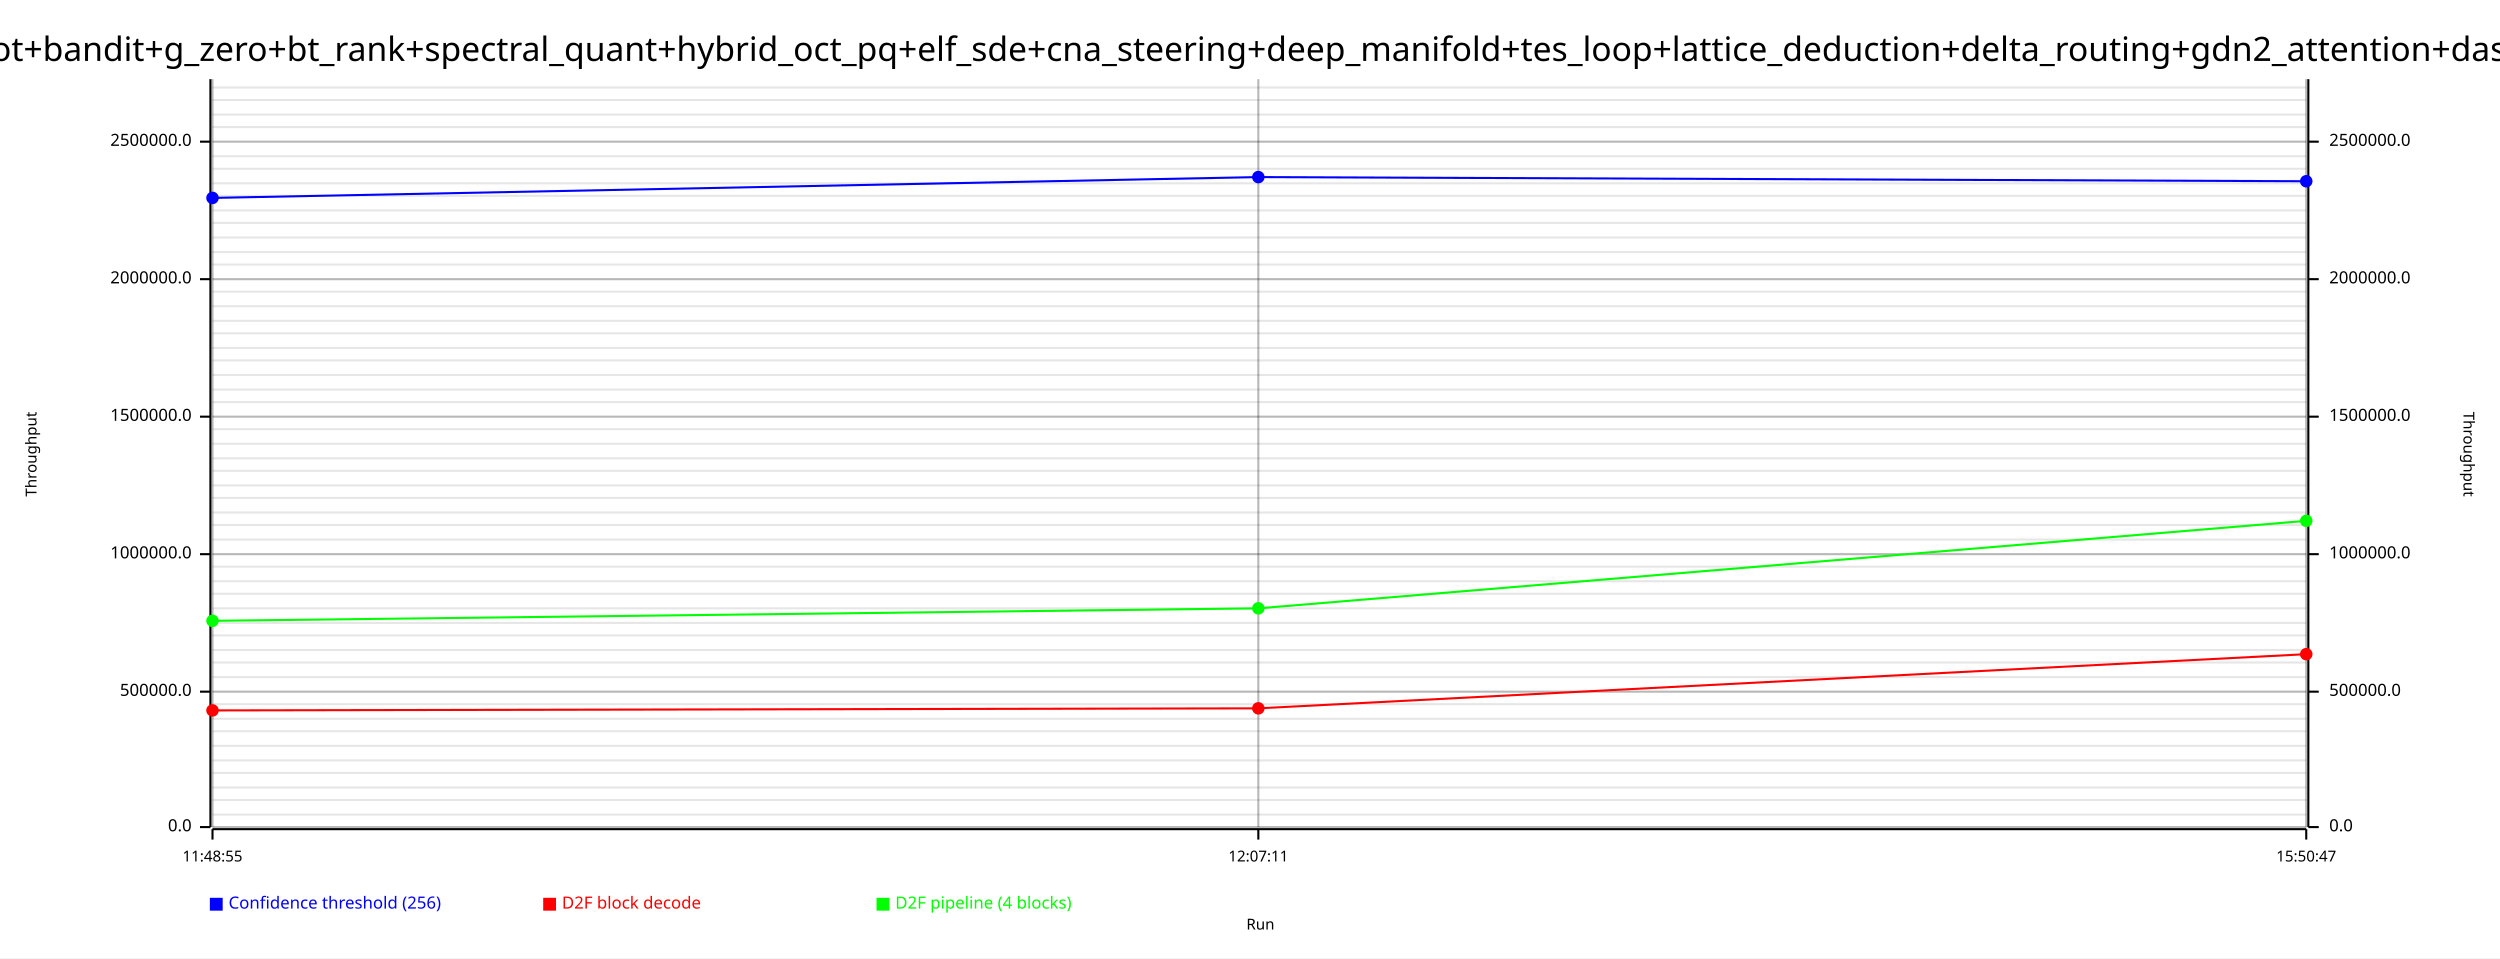
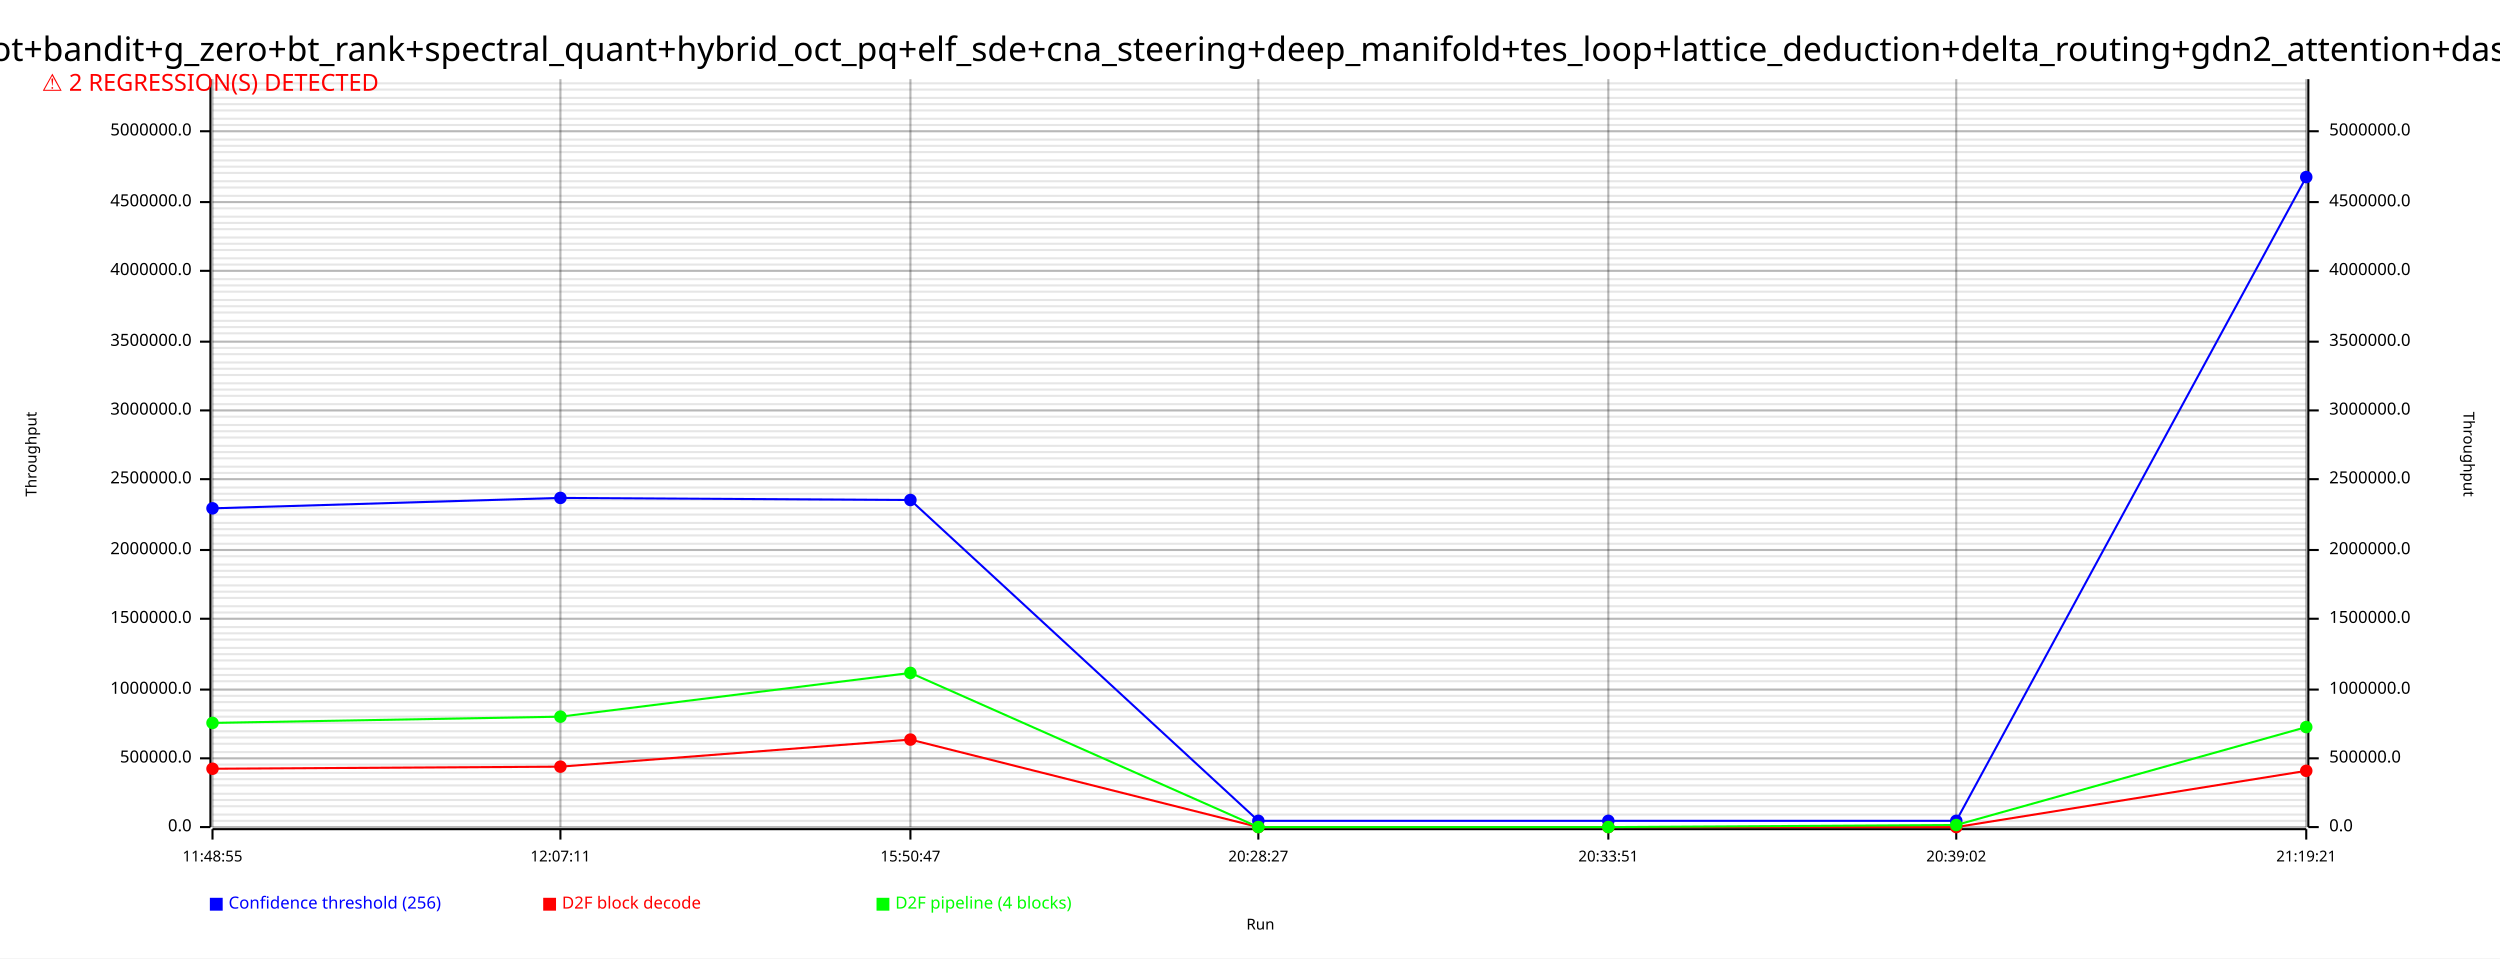
<svg xmlns="http://www.w3.org/2000/svg" width="1200" height="460" viewBox="0 0 1200 460">
  <rect x="0" y="0" width="1200" height="460" opacity="1" fill="#FFFFFF" stroke="none" />
  <text x="600" y="17" dy="0.76em" text-anchor="middle" font-family="sans-serif" font-size="16.129" opacity="1" fill="#000000">
Diff — Time Series [sparse_mlp+domain_latent+ppot+bandit+g_zero+bt_rank+spectral_quant+hybrid_oct_pq+elf_sde+cna_steering+deep_manifold+tes_loop+lattice_deduction+delta_routing+gdn2_attention+dash_attn+dreamer+lt2_looped+plasma_path+tf_loop]
</text>
  <line opacity="0.1" stroke="#000000" stroke-width="1" x1="102" y1="397" x2="102" y2="38" />
+   <line opacity="0.1" stroke="#000000" stroke-width="1" x1="269" y1="397" x2="269" y2="38" />
+   <line opacity="0.1" stroke="#000000" stroke-width="1" x1="437" y1="397" x2="437" y2="38" />
  <line opacity="0.1" stroke="#000000" stroke-width="1" x1="604" y1="397" x2="604" y2="38" />
+   <line opacity="0.1" stroke="#000000" stroke-width="1" x1="772" y1="397" x2="772" y2="38" />
+   <line opacity="0.1" stroke="#000000" stroke-width="1" x1="939" y1="397" x2="939" y2="38" />
  <line opacity="0.1" stroke="#000000" stroke-width="1" x1="1107" y1="397" x2="1107" y2="38" />
  <line opacity="0.1" stroke="#000000" stroke-width="1" x1="102" y1="397" x2="1107" y2="397" />
+   <line opacity="0.1" stroke="#000000" stroke-width="1" x1="102" y1="394" x2="1107" y2="394" />
  <line opacity="0.1" stroke="#000000" stroke-width="1" x1="102" y1="391" x2="1107" y2="391" />
+   <line opacity="0.1" stroke="#000000" stroke-width="1" x1="102" y1="387" x2="1107" y2="387" />
  <line opacity="0.1" stroke="#000000" stroke-width="1" x1="102" y1="384" x2="1107" y2="384" />
-   <line opacity="0.1" stroke="#000000" stroke-width="1" x1="102" y1="378" x2="1107" y2="378" />
+   <line opacity="0.1" stroke="#000000" stroke-width="1" x1="102" y1="381" x2="1107" y2="381" />
+   <line opacity="0.1" stroke="#000000" stroke-width="1" x1="102" y1="377" x2="1107" y2="377" />
+   <line opacity="0.1" stroke="#000000" stroke-width="1" x1="102" y1="374" x2="1107" y2="374" />
  <line opacity="0.1" stroke="#000000" stroke-width="1" x1="102" y1="371" x2="1107" y2="371" />
-   <line opacity="0.1" stroke="#000000" stroke-width="1" x1="102" y1="365" x2="1107" y2="365" />
-   <line opacity="0.1" stroke="#000000" stroke-width="1" x1="102" y1="358" x2="1107" y2="358" />
+   <line opacity="0.1" stroke="#000000" stroke-width="1" x1="102" y1="367" x2="1107" y2="367" />
+   <line opacity="0.1" stroke="#000000" stroke-width="1" x1="102" y1="364" x2="1107" y2="364" />
+   <line opacity="0.1" stroke="#000000" stroke-width="1" x1="102" y1="361" x2="1107" y2="361" />
+   <line opacity="0.1" stroke="#000000" stroke-width="1" x1="102" y1="357" x2="1107" y2="357" />
+   <line opacity="0.1" stroke="#000000" stroke-width="1" x1="102" y1="354" x2="1107" y2="354" />
  <line opacity="0.1" stroke="#000000" stroke-width="1" x1="102" y1="351" x2="1107" y2="351" />
-   <line opacity="0.1" stroke="#000000" stroke-width="1" x1="102" y1="345" x2="1107" y2="345" />
-   <line opacity="0.1" stroke="#000000" stroke-width="1" x1="102" y1="338" x2="1107" y2="338" />
-   <line opacity="0.1" stroke="#000000" stroke-width="1" x1="102" y1="332" x2="1107" y2="332" />
-   <line opacity="0.1" stroke="#000000" stroke-width="1" x1="102" y1="325" x2="1107" y2="325" />
-   <line opacity="0.1" stroke="#000000" stroke-width="1" x1="102" y1="318" x2="1107" y2="318" />
-   <line opacity="0.1" stroke="#000000" stroke-width="1" x1="102" y1="312" x2="1107" y2="312" />
-   <line opacity="0.1" stroke="#000000" stroke-width="1" x1="102" y1="305" x2="1107" y2="305" />
-   <line opacity="0.1" stroke="#000000" stroke-width="1" x1="102" y1="299" x2="1107" y2="299" />
-   <line opacity="0.1" stroke="#000000" stroke-width="1" x1="102" y1="292" x2="1107" y2="292" />
-   <line opacity="0.1" stroke="#000000" stroke-width="1" x1="102" y1="285" x2="1107" y2="285" />
-   <line opacity="0.1" stroke="#000000" stroke-width="1" x1="102" y1="279" x2="1107" y2="279" />
-   <line opacity="0.1" stroke="#000000" stroke-width="1" x1="102" y1="272" x2="1107" y2="272" />
-   <line opacity="0.1" stroke="#000000" stroke-width="1" x1="102" y1="266" x2="1107" y2="266" />
-   <line opacity="0.1" stroke="#000000" stroke-width="1" x1="102" y1="259" x2="1107" y2="259" />
-   <line opacity="0.1" stroke="#000000" stroke-width="1" x1="102" y1="252" x2="1107" y2="252" />
-   <line opacity="0.1" stroke="#000000" stroke-width="1" x1="102" y1="246" x2="1107" y2="246" />
-   <line opacity="0.1" stroke="#000000" stroke-width="1" x1="102" y1="239" x2="1107" y2="239" />
-   <line opacity="0.1" stroke="#000000" stroke-width="1" x1="102" y1="233" x2="1107" y2="233" />
-   <line opacity="0.1" stroke="#000000" stroke-width="1" x1="102" y1="226" x2="1107" y2="226" />
+   <line opacity="0.1" stroke="#000000" stroke-width="1" x1="102" y1="347" x2="1107" y2="347" />
+   <line opacity="0.1" stroke="#000000" stroke-width="1" x1="102" y1="344" x2="1107" y2="344" />
+   <line opacity="0.1" stroke="#000000" stroke-width="1" x1="102" y1="341" x2="1107" y2="341" />
+   <line opacity="0.1" stroke="#000000" stroke-width="1" x1="102" y1="337" x2="1107" y2="337" />
+   <line opacity="0.1" stroke="#000000" stroke-width="1" x1="102" y1="334" x2="1107" y2="334" />
+   <line opacity="0.1" stroke="#000000" stroke-width="1" x1="102" y1="331" x2="1107" y2="331" />
+   <line opacity="0.1" stroke="#000000" stroke-width="1" x1="102" y1="327" x2="1107" y2="327" />
+   <line opacity="0.1" stroke="#000000" stroke-width="1" x1="102" y1="324" x2="1107" y2="324" />
+   <line opacity="0.1" stroke="#000000" stroke-width="1" x1="102" y1="321" x2="1107" y2="321" />
+   <line opacity="0.1" stroke="#000000" stroke-width="1" x1="102" y1="317" x2="1107" y2="317" />
+   <line opacity="0.1" stroke="#000000" stroke-width="1" x1="102" y1="314" x2="1107" y2="314" />
+   <line opacity="0.1" stroke="#000000" stroke-width="1" x1="102" y1="311" x2="1107" y2="311" />
+   <line opacity="0.1" stroke="#000000" stroke-width="1" x1="102" y1="307" x2="1107" y2="307" />
+   <line opacity="0.1" stroke="#000000" stroke-width="1" x1="102" y1="304" x2="1107" y2="304" />
+   <line opacity="0.1" stroke="#000000" stroke-width="1" x1="102" y1="301" x2="1107" y2="301" />
+   <line opacity="0.1" stroke="#000000" stroke-width="1" x1="102" y1="297" x2="1107" y2="297" />
+   <line opacity="0.1" stroke="#000000" stroke-width="1" x1="102" y1="294" x2="1107" y2="294" />
+   <line opacity="0.1" stroke="#000000" stroke-width="1" x1="102" y1="291" x2="1107" y2="291" />
+   <line opacity="0.1" stroke="#000000" stroke-width="1" x1="102" y1="287" x2="1107" y2="287" />
+   <line opacity="0.1" stroke="#000000" stroke-width="1" x1="102" y1="284" x2="1107" y2="284" />
+   <line opacity="0.1" stroke="#000000" stroke-width="1" x1="102" y1="281" x2="1107" y2="281" />
+   <line opacity="0.1" stroke="#000000" stroke-width="1" x1="102" y1="277" x2="1107" y2="277" />
+   <line opacity="0.1" stroke="#000000" stroke-width="1" x1="102" y1="274" x2="1107" y2="274" />
+   <line opacity="0.1" stroke="#000000" stroke-width="1" x1="102" y1="271" x2="1107" y2="271" />
+   <line opacity="0.1" stroke="#000000" stroke-width="1" x1="102" y1="267" x2="1107" y2="267" />
+   <line opacity="0.1" stroke="#000000" stroke-width="1" x1="102" y1="264" x2="1107" y2="264" />
+   <line opacity="0.1" stroke="#000000" stroke-width="1" x1="102" y1="261" x2="1107" y2="261" />
+   <line opacity="0.1" stroke="#000000" stroke-width="1" x1="102" y1="257" x2="1107" y2="257" />
+   <line opacity="0.1" stroke="#000000" stroke-width="1" x1="102" y1="254" x2="1107" y2="254" />
+   <line opacity="0.1" stroke="#000000" stroke-width="1" x1="102" y1="251" x2="1107" y2="251" />
+   <line opacity="0.1" stroke="#000000" stroke-width="1" x1="102" y1="247" x2="1107" y2="247" />
+   <line opacity="0.1" stroke="#000000" stroke-width="1" x1="102" y1="244" x2="1107" y2="244" />
+   <line opacity="0.1" stroke="#000000" stroke-width="1" x1="102" y1="240" x2="1107" y2="240" />
+   <line opacity="0.1" stroke="#000000" stroke-width="1" x1="102" y1="237" x2="1107" y2="237" />
+   <line opacity="0.1" stroke="#000000" stroke-width="1" x1="102" y1="234" x2="1107" y2="234" />
+   <line opacity="0.1" stroke="#000000" stroke-width="1" x1="102" y1="230" x2="1107" y2="230" />
+   <line opacity="0.1" stroke="#000000" stroke-width="1" x1="102" y1="227" x2="1107" y2="227" />
+   <line opacity="0.1" stroke="#000000" stroke-width="1" x1="102" y1="224" x2="1107" y2="224" />
  <line opacity="0.1" stroke="#000000" stroke-width="1" x1="102" y1="220" x2="1107" y2="220" />
-   <line opacity="0.1" stroke="#000000" stroke-width="1" x1="102" y1="213" x2="1107" y2="213" />
-   <line opacity="0.1" stroke="#000000" stroke-width="1" x1="102" y1="206" x2="1107" y2="206" />
+   <line opacity="0.1" stroke="#000000" stroke-width="1" x1="102" y1="217" x2="1107" y2="217" />
+   <line opacity="0.1" stroke="#000000" stroke-width="1" x1="102" y1="214" x2="1107" y2="214" />
+   <line opacity="0.1" stroke="#000000" stroke-width="1" x1="102" y1="210" x2="1107" y2="210" />
+   <line opacity="0.1" stroke="#000000" stroke-width="1" x1="102" y1="207" x2="1107" y2="207" />
+   <line opacity="0.1" stroke="#000000" stroke-width="1" x1="102" y1="204" x2="1107" y2="204" />
  <line opacity="0.1" stroke="#000000" stroke-width="1" x1="102" y1="200" x2="1107" y2="200" />
-   <line opacity="0.1" stroke="#000000" stroke-width="1" x1="102" y1="193" x2="1107" y2="193" />
+   <line opacity="0.1" stroke="#000000" stroke-width="1" x1="102" y1="197" x2="1107" y2="197" />
+   <line opacity="0.1" stroke="#000000" stroke-width="1" x1="102" y1="194" x2="1107" y2="194" />
+   <line opacity="0.1" stroke="#000000" stroke-width="1" x1="102" y1="190" x2="1107" y2="190" />
  <line opacity="0.1" stroke="#000000" stroke-width="1" x1="102" y1="187" x2="1107" y2="187" />
+   <line opacity="0.1" stroke="#000000" stroke-width="1" x1="102" y1="184" x2="1107" y2="184" />
  <line opacity="0.1" stroke="#000000" stroke-width="1" x1="102" y1="180" x2="1107" y2="180" />
-   <line opacity="0.1" stroke="#000000" stroke-width="1" x1="102" y1="173" x2="1107" y2="173" />
+   <line opacity="0.1" stroke="#000000" stroke-width="1" x1="102" y1="177" x2="1107" y2="177" />
+   <line opacity="0.1" stroke="#000000" stroke-width="1" x1="102" y1="174" x2="1107" y2="174" />
+   <line opacity="0.1" stroke="#000000" stroke-width="1" x1="102" y1="170" x2="1107" y2="170" />
  <line opacity="0.1" stroke="#000000" stroke-width="1" x1="102" y1="167" x2="1107" y2="167" />
+   <line opacity="0.1" stroke="#000000" stroke-width="1" x1="102" y1="164" x2="1107" y2="164" />
  <line opacity="0.1" stroke="#000000" stroke-width="1" x1="102" y1="160" x2="1107" y2="160" />
+   <line opacity="0.1" stroke="#000000" stroke-width="1" x1="102" y1="157" x2="1107" y2="157" />
  <line opacity="0.1" stroke="#000000" stroke-width="1" x1="102" y1="154" x2="1107" y2="154" />
+   <line opacity="0.1" stroke="#000000" stroke-width="1" x1="102" y1="150" x2="1107" y2="150" />
  <line opacity="0.1" stroke="#000000" stroke-width="1" x1="102" y1="147" x2="1107" y2="147" />
+   <line opacity="0.1" stroke="#000000" stroke-width="1" x1="102" y1="144" x2="1107" y2="144" />
  <line opacity="0.1" stroke="#000000" stroke-width="1" x1="102" y1="140" x2="1107" y2="140" />
+   <line opacity="0.1" stroke="#000000" stroke-width="1" x1="102" y1="137" x2="1107" y2="137" />
  <line opacity="0.1" stroke="#000000" stroke-width="1" x1="102" y1="134" x2="1107" y2="134" />
+   <line opacity="0.1" stroke="#000000" stroke-width="1" x1="102" y1="130" x2="1107" y2="130" />
  <line opacity="0.1" stroke="#000000" stroke-width="1" x1="102" y1="127" x2="1107" y2="127" />
-   <line opacity="0.1" stroke="#000000" stroke-width="1" x1="102" y1="121" x2="1107" y2="121" />
+   <line opacity="0.1" stroke="#000000" stroke-width="1" x1="102" y1="124" x2="1107" y2="124" />
+   <line opacity="0.1" stroke="#000000" stroke-width="1" x1="102" y1="120" x2="1107" y2="120" />
+   <line opacity="0.1" stroke="#000000" stroke-width="1" x1="102" y1="117" x2="1107" y2="117" />
  <line opacity="0.1" stroke="#000000" stroke-width="1" x1="102" y1="114" x2="1107" y2="114" />
+   <line opacity="0.1" stroke="#000000" stroke-width="1" x1="102" y1="110" x2="1107" y2="110" />
  <line opacity="0.1" stroke="#000000" stroke-width="1" x1="102" y1="107" x2="1107" y2="107" />
-   <line opacity="0.1" stroke="#000000" stroke-width="1" x1="102" y1="101" x2="1107" y2="101" />
+   <line opacity="0.1" stroke="#000000" stroke-width="1" x1="102" y1="104" x2="1107" y2="104" />
+   <line opacity="0.1" stroke="#000000" stroke-width="1" x1="102" y1="100" x2="1107" y2="100" />
+   <line opacity="0.1" stroke="#000000" stroke-width="1" x1="102" y1="97" x2="1107" y2="97" />
  <line opacity="0.1" stroke="#000000" stroke-width="1" x1="102" y1="94" x2="1107" y2="94" />
-   <line opacity="0.1" stroke="#000000" stroke-width="1" x1="102" y1="88" x2="1107" y2="88" />
-   <line opacity="0.1" stroke="#000000" stroke-width="1" x1="102" y1="81" x2="1107" y2="81" />
-   <line opacity="0.1" stroke="#000000" stroke-width="1" x1="102" y1="75" x2="1107" y2="75" />
-   <line opacity="0.1" stroke="#000000" stroke-width="1" x1="102" y1="68" x2="1107" y2="68" />
-   <line opacity="0.1" stroke="#000000" stroke-width="1" x1="102" y1="61" x2="1107" y2="61" />
-   <line opacity="0.1" stroke="#000000" stroke-width="1" x1="102" y1="55" x2="1107" y2="55" />
-   <line opacity="0.1" stroke="#000000" stroke-width="1" x1="102" y1="48" x2="1107" y2="48" />
-   <line opacity="0.1" stroke="#000000" stroke-width="1" x1="102" y1="42" x2="1107" y2="42" />
+   <line opacity="0.1" stroke="#000000" stroke-width="1" x1="102" y1="90" x2="1107" y2="90" />
+   <line opacity="0.1" stroke="#000000" stroke-width="1" x1="102" y1="87" x2="1107" y2="87" />
+   <line opacity="0.1" stroke="#000000" stroke-width="1" x1="102" y1="83" x2="1107" y2="83" />
+   <line opacity="0.1" stroke="#000000" stroke-width="1" x1="102" y1="80" x2="1107" y2="80" />
+   <line opacity="0.1" stroke="#000000" stroke-width="1" x1="102" y1="77" x2="1107" y2="77" />
+   <line opacity="0.1" stroke="#000000" stroke-width="1" x1="102" y1="73" x2="1107" y2="73" />
+   <line opacity="0.1" stroke="#000000" stroke-width="1" x1="102" y1="70" x2="1107" y2="70" />
+   <line opacity="0.1" stroke="#000000" stroke-width="1" x1="102" y1="67" x2="1107" y2="67" />
+   <line opacity="0.1" stroke="#000000" stroke-width="1" x1="102" y1="63" x2="1107" y2="63" />
+   <line opacity="0.1" stroke="#000000" stroke-width="1" x1="102" y1="60" x2="1107" y2="60" />
+   <line opacity="0.1" stroke="#000000" stroke-width="1" x1="102" y1="57" x2="1107" y2="57" />
+   <line opacity="0.1" stroke="#000000" stroke-width="1" x1="102" y1="53" x2="1107" y2="53" />
+   <line opacity="0.1" stroke="#000000" stroke-width="1" x1="102" y1="50" x2="1107" y2="50" />
+   <line opacity="0.1" stroke="#000000" stroke-width="1" x1="102" y1="47" x2="1107" y2="47" />
+   <line opacity="0.1" stroke="#000000" stroke-width="1" x1="102" y1="43" x2="1107" y2="43" />
+   <line opacity="0.1" stroke="#000000" stroke-width="1" x1="102" y1="40" x2="1107" y2="40" />
  <text x="12" y="218" dy="0.76em" text-anchor="middle" font-family="sans-serif" font-size="7.258" opacity="1" fill="#000000" transform="rotate(270, 12, 218)">
Throughput
</text>
  <text x="605" y="448" dy="-0.5ex" text-anchor="middle" font-family="sans-serif" font-size="7.258" opacity="1" fill="#000000">
Run
</text>
  <text x="1188" y="218" dy="0.76em" text-anchor="middle" font-family="sans-serif" font-size="7.258" opacity="1" fill="#000000" transform="rotate(90, 1188, 218)">
Throughput
</text>
  <line opacity="0.2" stroke="#000000" stroke-width="1" x1="102" y1="397" x2="102" y2="38" />
+   <line opacity="0.2" stroke="#000000" stroke-width="1" x1="269" y1="397" x2="269" y2="38" />
+   <line opacity="0.2" stroke="#000000" stroke-width="1" x1="437" y1="397" x2="437" y2="38" />
  <line opacity="0.2" stroke="#000000" stroke-width="1" x1="604" y1="397" x2="604" y2="38" />
+   <line opacity="0.2" stroke="#000000" stroke-width="1" x1="772" y1="397" x2="772" y2="38" />
+   <line opacity="0.2" stroke="#000000" stroke-width="1" x1="939" y1="397" x2="939" y2="38" />
  <line opacity="0.2" stroke="#000000" stroke-width="1" x1="1107" y1="397" x2="1107" y2="38" />
  <line opacity="0.2" stroke="#000000" stroke-width="1" x1="102" y1="397" x2="1107" y2="397" />
-   <line opacity="0.2" stroke="#000000" stroke-width="1" x1="102" y1="332" x2="1107" y2="332" />
-   <line opacity="0.2" stroke="#000000" stroke-width="1" x1="102" y1="266" x2="1107" y2="266" />
-   <line opacity="0.2" stroke="#000000" stroke-width="1" x1="102" y1="200" x2="1107" y2="200" />
-   <line opacity="0.2" stroke="#000000" stroke-width="1" x1="102" y1="134" x2="1107" y2="134" />
-   <line opacity="0.2" stroke="#000000" stroke-width="1" x1="102" y1="68" x2="1107" y2="68" />
+   <line opacity="0.2" stroke="#000000" stroke-width="1" x1="102" y1="364" x2="1107" y2="364" />
+   <line opacity="0.2" stroke="#000000" stroke-width="1" x1="102" y1="331" x2="1107" y2="331" />
+   <line opacity="0.2" stroke="#000000" stroke-width="1" x1="102" y1="297" x2="1107" y2="297" />
+   <line opacity="0.2" stroke="#000000" stroke-width="1" x1="102" y1="264" x2="1107" y2="264" />
+   <line opacity="0.2" stroke="#000000" stroke-width="1" x1="102" y1="230" x2="1107" y2="230" />
+   <line opacity="0.2" stroke="#000000" stroke-width="1" x1="102" y1="197" x2="1107" y2="197" />
+   <line opacity="0.2" stroke="#000000" stroke-width="1" x1="102" y1="164" x2="1107" y2="164" />
+   <line opacity="0.2" stroke="#000000" stroke-width="1" x1="102" y1="130" x2="1107" y2="130" />
+   <line opacity="0.2" stroke="#000000" stroke-width="1" x1="102" y1="97" x2="1107" y2="97" />
+   <line opacity="0.2" stroke="#000000" stroke-width="1" x1="102" y1="63" x2="1107" y2="63" />
  <polyline fill="none" opacity="1" stroke="#000000" stroke-width="1" points="101,38 101,397 " />
  <text x="92" y="397" dy="0.5ex" text-anchor="end" font-family="sans-serif" font-size="8.065" opacity="1" fill="#000000">
0.0
</text>
  <polyline fill="none" opacity="1" stroke="#000000" stroke-width="1" points="96,397 101,397 " />
-   <text x="92" y="332" dy="0.5ex" text-anchor="end" font-family="sans-serif" font-size="8.065" opacity="1" fill="#000000">
+   <text x="92" y="364" dy="0.5ex" text-anchor="end" font-family="sans-serif" font-size="8.065" opacity="1" fill="#000000">
500000.0
</text>
-   <polyline fill="none" opacity="1" stroke="#000000" stroke-width="1" points="96,332 101,332 " />
-   <text x="92" y="266" dy="0.5ex" text-anchor="end" font-family="sans-serif" font-size="8.065" opacity="1" fill="#000000">
+   <polyline fill="none" opacity="1" stroke="#000000" stroke-width="1" points="96,364 101,364 " />
+   <text x="92" y="331" dy="0.5ex" text-anchor="end" font-family="sans-serif" font-size="8.065" opacity="1" fill="#000000">
1000000.0
</text>
-   <polyline fill="none" opacity="1" stroke="#000000" stroke-width="1" points="96,266 101,266 " />
-   <text x="92" y="200" dy="0.5ex" text-anchor="end" font-family="sans-serif" font-size="8.065" opacity="1" fill="#000000">
+   <polyline fill="none" opacity="1" stroke="#000000" stroke-width="1" points="96,331 101,331 " />
+   <text x="92" y="297" dy="0.5ex" text-anchor="end" font-family="sans-serif" font-size="8.065" opacity="1" fill="#000000">
1500000.0
</text>
-   <polyline fill="none" opacity="1" stroke="#000000" stroke-width="1" points="96,200 101,200 " />
-   <text x="92" y="134" dy="0.5ex" text-anchor="end" font-family="sans-serif" font-size="8.065" opacity="1" fill="#000000">
+   <polyline fill="none" opacity="1" stroke="#000000" stroke-width="1" points="96,297 101,297 " />
+   <text x="92" y="264" dy="0.5ex" text-anchor="end" font-family="sans-serif" font-size="8.065" opacity="1" fill="#000000">
2000000.0
</text>
-   <polyline fill="none" opacity="1" stroke="#000000" stroke-width="1" points="96,134 101,134 " />
-   <text x="92" y="68" dy="0.5ex" text-anchor="end" font-family="sans-serif" font-size="8.065" opacity="1" fill="#000000">
+   <polyline fill="none" opacity="1" stroke="#000000" stroke-width="1" points="96,264 101,264 " />
+   <text x="92" y="230" dy="0.5ex" text-anchor="end" font-family="sans-serif" font-size="8.065" opacity="1" fill="#000000">
2500000.0
</text>
-   <polyline fill="none" opacity="1" stroke="#000000" stroke-width="1" points="96,68 101,68 " />
+   <polyline fill="none" opacity="1" stroke="#000000" stroke-width="1" points="96,230 101,230 " />
+   <text x="92" y="197" dy="0.5ex" text-anchor="end" font-family="sans-serif" font-size="8.065" opacity="1" fill="#000000">
+ 3000000.0
+ </text>
+   <polyline fill="none" opacity="1" stroke="#000000" stroke-width="1" points="96,197 101,197 " />
+   <text x="92" y="164" dy="0.5ex" text-anchor="end" font-family="sans-serif" font-size="8.065" opacity="1" fill="#000000">
+ 3500000.0
+ </text>
+   <polyline fill="none" opacity="1" stroke="#000000" stroke-width="1" points="96,164 101,164 " />
+   <text x="92" y="130" dy="0.5ex" text-anchor="end" font-family="sans-serif" font-size="8.065" opacity="1" fill="#000000">
+ 4000000.0
+ </text>
+   <polyline fill="none" opacity="1" stroke="#000000" stroke-width="1" points="96,130 101,130 " />
+   <text x="92" y="97" dy="0.5ex" text-anchor="end" font-family="sans-serif" font-size="8.065" opacity="1" fill="#000000">
+ 4500000.0
+ </text>
+   <polyline fill="none" opacity="1" stroke="#000000" stroke-width="1" points="96,97 101,97 " />
+   <text x="92" y="63" dy="0.5ex" text-anchor="end" font-family="sans-serif" font-size="8.065" opacity="1" fill="#000000">
+ 5000000.0
+ </text>
+   <polyline fill="none" opacity="1" stroke="#000000" stroke-width="1" points="96,63 101,63 " />
  <polyline fill="none" opacity="1" stroke="#000000" stroke-width="1" points="102,398 1107,398 " />
  <text x="102" y="408" dy="0.76em" text-anchor="middle" font-family="sans-serif" font-size="7.258" opacity="1" fill="#000000">
11:48:55
</text>
  <polyline fill="none" opacity="1" stroke="#000000" stroke-width="1" points="102,398 102,403 " />
+   <text x="269" y="408" dy="0.76em" text-anchor="middle" font-family="sans-serif" font-size="7.258" opacity="1" fill="#000000">
+ 12:07:11
+ </text>
+   <polyline fill="none" opacity="1" stroke="#000000" stroke-width="1" points="269,398 269,403 " />
+   <text x="437" y="408" dy="0.76em" text-anchor="middle" font-family="sans-serif" font-size="7.258" opacity="1" fill="#000000">
+ 15:50:47
+ </text>
+   <polyline fill="none" opacity="1" stroke="#000000" stroke-width="1" points="437,398 437,403 " />
  <text x="604" y="408" dy="0.76em" text-anchor="middle" font-family="sans-serif" font-size="7.258" opacity="1" fill="#000000">
- 12:07:11
+ 20:28:27
</text>
  <polyline fill="none" opacity="1" stroke="#000000" stroke-width="1" points="604,398 604,403 " />
+   <text x="772" y="408" dy="0.76em" text-anchor="middle" font-family="sans-serif" font-size="7.258" opacity="1" fill="#000000">
+ 20:33:51
+ </text>
+   <polyline fill="none" opacity="1" stroke="#000000" stroke-width="1" points="772,398 772,403 " />
+   <text x="939" y="408" dy="0.76em" text-anchor="middle" font-family="sans-serif" font-size="7.258" opacity="1" fill="#000000">
+ 20:39:02
+ </text>
+   <polyline fill="none" opacity="1" stroke="#000000" stroke-width="1" points="939,398 939,403 " />
  <text x="1107" y="408" dy="0.76em" text-anchor="middle" font-family="sans-serif" font-size="7.258" opacity="1" fill="#000000">
- 15:50:47
+ 21:19:21
</text>
  <polyline fill="none" opacity="1" stroke="#000000" stroke-width="1" points="1107,398 1107,403 " />
  <polyline fill="none" opacity="1" stroke="#000000" stroke-width="1" points="1108,38 1108,397 " />
  <text x="1118" y="397" dy="0.5ex" text-anchor="start" font-family="sans-serif" font-size="8.065" opacity="1" fill="#000000">
0.0
</text>
  <polyline fill="none" opacity="1" stroke="#000000" stroke-width="1" points="1108,397 1113,397 " />
-   <text x="1118" y="332" dy="0.5ex" text-anchor="start" font-family="sans-serif" font-size="8.065" opacity="1" fill="#000000">
+   <text x="1118" y="364" dy="0.5ex" text-anchor="start" font-family="sans-serif" font-size="8.065" opacity="1" fill="#000000">
500000.0
</text>
-   <polyline fill="none" opacity="1" stroke="#000000" stroke-width="1" points="1108,332 1113,332 " />
-   <text x="1118" y="266" dy="0.5ex" text-anchor="start" font-family="sans-serif" font-size="8.065" opacity="1" fill="#000000">
+   <polyline fill="none" opacity="1" stroke="#000000" stroke-width="1" points="1108,364 1113,364 " />
+   <text x="1118" y="331" dy="0.5ex" text-anchor="start" font-family="sans-serif" font-size="8.065" opacity="1" fill="#000000">
1000000.0
</text>
-   <polyline fill="none" opacity="1" stroke="#000000" stroke-width="1" points="1108,266 1113,266 " />
-   <text x="1118" y="200" dy="0.5ex" text-anchor="start" font-family="sans-serif" font-size="8.065" opacity="1" fill="#000000">
+   <polyline fill="none" opacity="1" stroke="#000000" stroke-width="1" points="1108,331 1113,331 " />
+   <text x="1118" y="297" dy="0.5ex" text-anchor="start" font-family="sans-serif" font-size="8.065" opacity="1" fill="#000000">
1500000.0
</text>
-   <polyline fill="none" opacity="1" stroke="#000000" stroke-width="1" points="1108,200 1113,200 " />
-   <text x="1118" y="134" dy="0.5ex" text-anchor="start" font-family="sans-serif" font-size="8.065" opacity="1" fill="#000000">
+   <polyline fill="none" opacity="1" stroke="#000000" stroke-width="1" points="1108,297 1113,297 " />
+   <text x="1118" y="264" dy="0.5ex" text-anchor="start" font-family="sans-serif" font-size="8.065" opacity="1" fill="#000000">
2000000.0
</text>
-   <polyline fill="none" opacity="1" stroke="#000000" stroke-width="1" points="1108,134 1113,134 " />
-   <text x="1118" y="68" dy="0.5ex" text-anchor="start" font-family="sans-serif" font-size="8.065" opacity="1" fill="#000000">
+   <polyline fill="none" opacity="1" stroke="#000000" stroke-width="1" points="1108,264 1113,264 " />
+   <text x="1118" y="230" dy="0.5ex" text-anchor="start" font-family="sans-serif" font-size="8.065" opacity="1" fill="#000000">
2500000.0
</text>
-   <polyline fill="none" opacity="1" stroke="#000000" stroke-width="1" points="1108,68 1113,68 " />
-   <polyline fill="none" opacity="1" stroke="#0000FF" stroke-width="1" points="102,95 604,85 1107,87 " />
-   <circle cx="102" cy="95" r="3" opacity="1" fill="#0000FF" stroke="none" stroke-width="1" />
-   <circle cx="604" cy="85" r="3" opacity="1" fill="#0000FF" stroke="none" stroke-width="1" />
-   <circle cx="1107" cy="87" r="3" opacity="1" fill="#0000FF" stroke="none" stroke-width="1" />
+   <polyline fill="none" opacity="1" stroke="#000000" stroke-width="1" points="1108,230 1113,230 " />
+   <text x="1118" y="197" dy="0.5ex" text-anchor="start" font-family="sans-serif" font-size="8.065" opacity="1" fill="#000000">
+ 3000000.0
+ </text>
+   <polyline fill="none" opacity="1" stroke="#000000" stroke-width="1" points="1108,197 1113,197 " />
+   <text x="1118" y="164" dy="0.5ex" text-anchor="start" font-family="sans-serif" font-size="8.065" opacity="1" fill="#000000">
+ 3500000.0
+ </text>
+   <polyline fill="none" opacity="1" stroke="#000000" stroke-width="1" points="1108,164 1113,164 " />
+   <text x="1118" y="130" dy="0.5ex" text-anchor="start" font-family="sans-serif" font-size="8.065" opacity="1" fill="#000000">
+ 4000000.0
+ </text>
+   <polyline fill="none" opacity="1" stroke="#000000" stroke-width="1" points="1108,130 1113,130 " />
+   <text x="1118" y="97" dy="0.5ex" text-anchor="start" font-family="sans-serif" font-size="8.065" opacity="1" fill="#000000">
+ 4500000.0
+ </text>
+   <polyline fill="none" opacity="1" stroke="#000000" stroke-width="1" points="1108,97 1113,97 " />
+   <text x="1118" y="63" dy="0.5ex" text-anchor="start" font-family="sans-serif" font-size="8.065" opacity="1" fill="#000000">
+ 5000000.0
+ </text>
+   <polyline fill="none" opacity="1" stroke="#000000" stroke-width="1" points="1108,63 1113,63 " />
+   <polyline fill="none" opacity="1" stroke="#0000FF" stroke-width="1" points="102,244 269,239 437,240 604,394 772,394 939,394 1107,85 " />
+   <circle cx="102" cy="244" r="3" opacity="1" fill="#0000FF" stroke="none" stroke-width="1" />
+   <circle cx="269" cy="239" r="3" opacity="1" fill="#0000FF" stroke="none" stroke-width="1" />
+   <circle cx="437" cy="240" r="3" opacity="1" fill="#0000FF" stroke="none" stroke-width="1" />
+   <circle cx="604" cy="394" r="3" opacity="1" fill="#0000FF" stroke="none" stroke-width="1" />
+   <circle cx="772" cy="394" r="3" opacity="1" fill="#0000FF" stroke="none" stroke-width="1" />
+   <circle cx="939" cy="394" r="3" opacity="1" fill="#0000FF" stroke="none" stroke-width="1" />
+   <circle cx="1107" cy="85" r="3" opacity="1" fill="#0000FF" stroke="none" stroke-width="1" />
  <text x="100" y="430" dy="0.76em" text-anchor="start" font-family="sans-serif" font-size="8.065" opacity="1" fill="#0000FF">
■ Confidence threshold (256)
</text>
-   <polyline fill="none" opacity="1" stroke="#FF0000" stroke-width="1" points="102,341 604,340 1107,314 " />
-   <circle cx="102" cy="341" r="3" opacity="1" fill="#FF0000" stroke="none" stroke-width="1" />
-   <circle cx="604" cy="340" r="3" opacity="1" fill="#FF0000" stroke="none" stroke-width="1" />
-   <circle cx="1107" cy="314" r="3" opacity="1" fill="#FF0000" stroke="none" stroke-width="1" />
+   <polyline fill="none" opacity="1" stroke="#FF0000" stroke-width="1" points="102,369 269,368 437,355 604,397 772,397 939,397 1107,370 " />
+   <circle cx="102" cy="369" r="3" opacity="1" fill="#FF0000" stroke="none" stroke-width="1" />
+   <circle cx="269" cy="368" r="3" opacity="1" fill="#FF0000" stroke="none" stroke-width="1" />
+   <circle cx="437" cy="355" r="3" opacity="1" fill="#FF0000" stroke="none" stroke-width="1" />
+   <circle cx="604" cy="397" r="3" opacity="1" fill="#FF0000" stroke="none" stroke-width="1" />
+   <circle cx="772" cy="397" r="3" opacity="1" fill="#FF0000" stroke="none" stroke-width="1" />
+   <circle cx="939" cy="397" r="3" opacity="1" fill="#FF0000" stroke="none" stroke-width="1" />
+   <circle cx="1107" cy="370" r="3" opacity="1" fill="#FF0000" stroke="none" stroke-width="1" />
  <text x="260" y="430" dy="0.76em" text-anchor="start" font-family="sans-serif" font-size="8.065" opacity="1" fill="#FF0000">
■ D2F block decode
</text>
-   <polyline fill="none" opacity="1" stroke="#00FF00" stroke-width="1" points="102,298 604,292 1107,250 " />
-   <circle cx="102" cy="298" r="3" opacity="1" fill="#00FF00" stroke="none" stroke-width="1" />
-   <circle cx="604" cy="292" r="3" opacity="1" fill="#00FF00" stroke="none" stroke-width="1" />
-   <circle cx="1107" cy="250" r="3" opacity="1" fill="#00FF00" stroke="none" stroke-width="1" />
+   <polyline fill="none" opacity="1" stroke="#00FF00" stroke-width="1" points="102,347 269,344 437,323 604,397 772,397 939,396 1107,349 " />
+   <circle cx="102" cy="347" r="3" opacity="1" fill="#00FF00" stroke="none" stroke-width="1" />
+   <circle cx="269" cy="344" r="3" opacity="1" fill="#00FF00" stroke="none" stroke-width="1" />
+   <circle cx="437" cy="323" r="3" opacity="1" fill="#00FF00" stroke="none" stroke-width="1" />
+   <circle cx="604" cy="397" r="3" opacity="1" fill="#00FF00" stroke="none" stroke-width="1" />
+   <circle cx="772" cy="397" r="3" opacity="1" fill="#00FF00" stroke="none" stroke-width="1" />
+   <circle cx="939" cy="396" r="3" opacity="1" fill="#00FF00" stroke="none" stroke-width="1" />
+   <circle cx="1107" cy="349" r="3" opacity="1" fill="#00FF00" stroke="none" stroke-width="1" />
  <text x="420" y="430" dy="0.76em" text-anchor="start" font-family="sans-serif" font-size="8.065" opacity="1" fill="#00FF00">
■ D2F pipeline (4 blocks)
</text>
+   <text x="20" y="35" dy="0.76em" text-anchor="start" font-family="sans-serif" font-size="11.29" opacity="1" fill="#FF0000">
+ ⚠ 2 REGRESSION(S) DETECTED
+ </text>
</svg>
